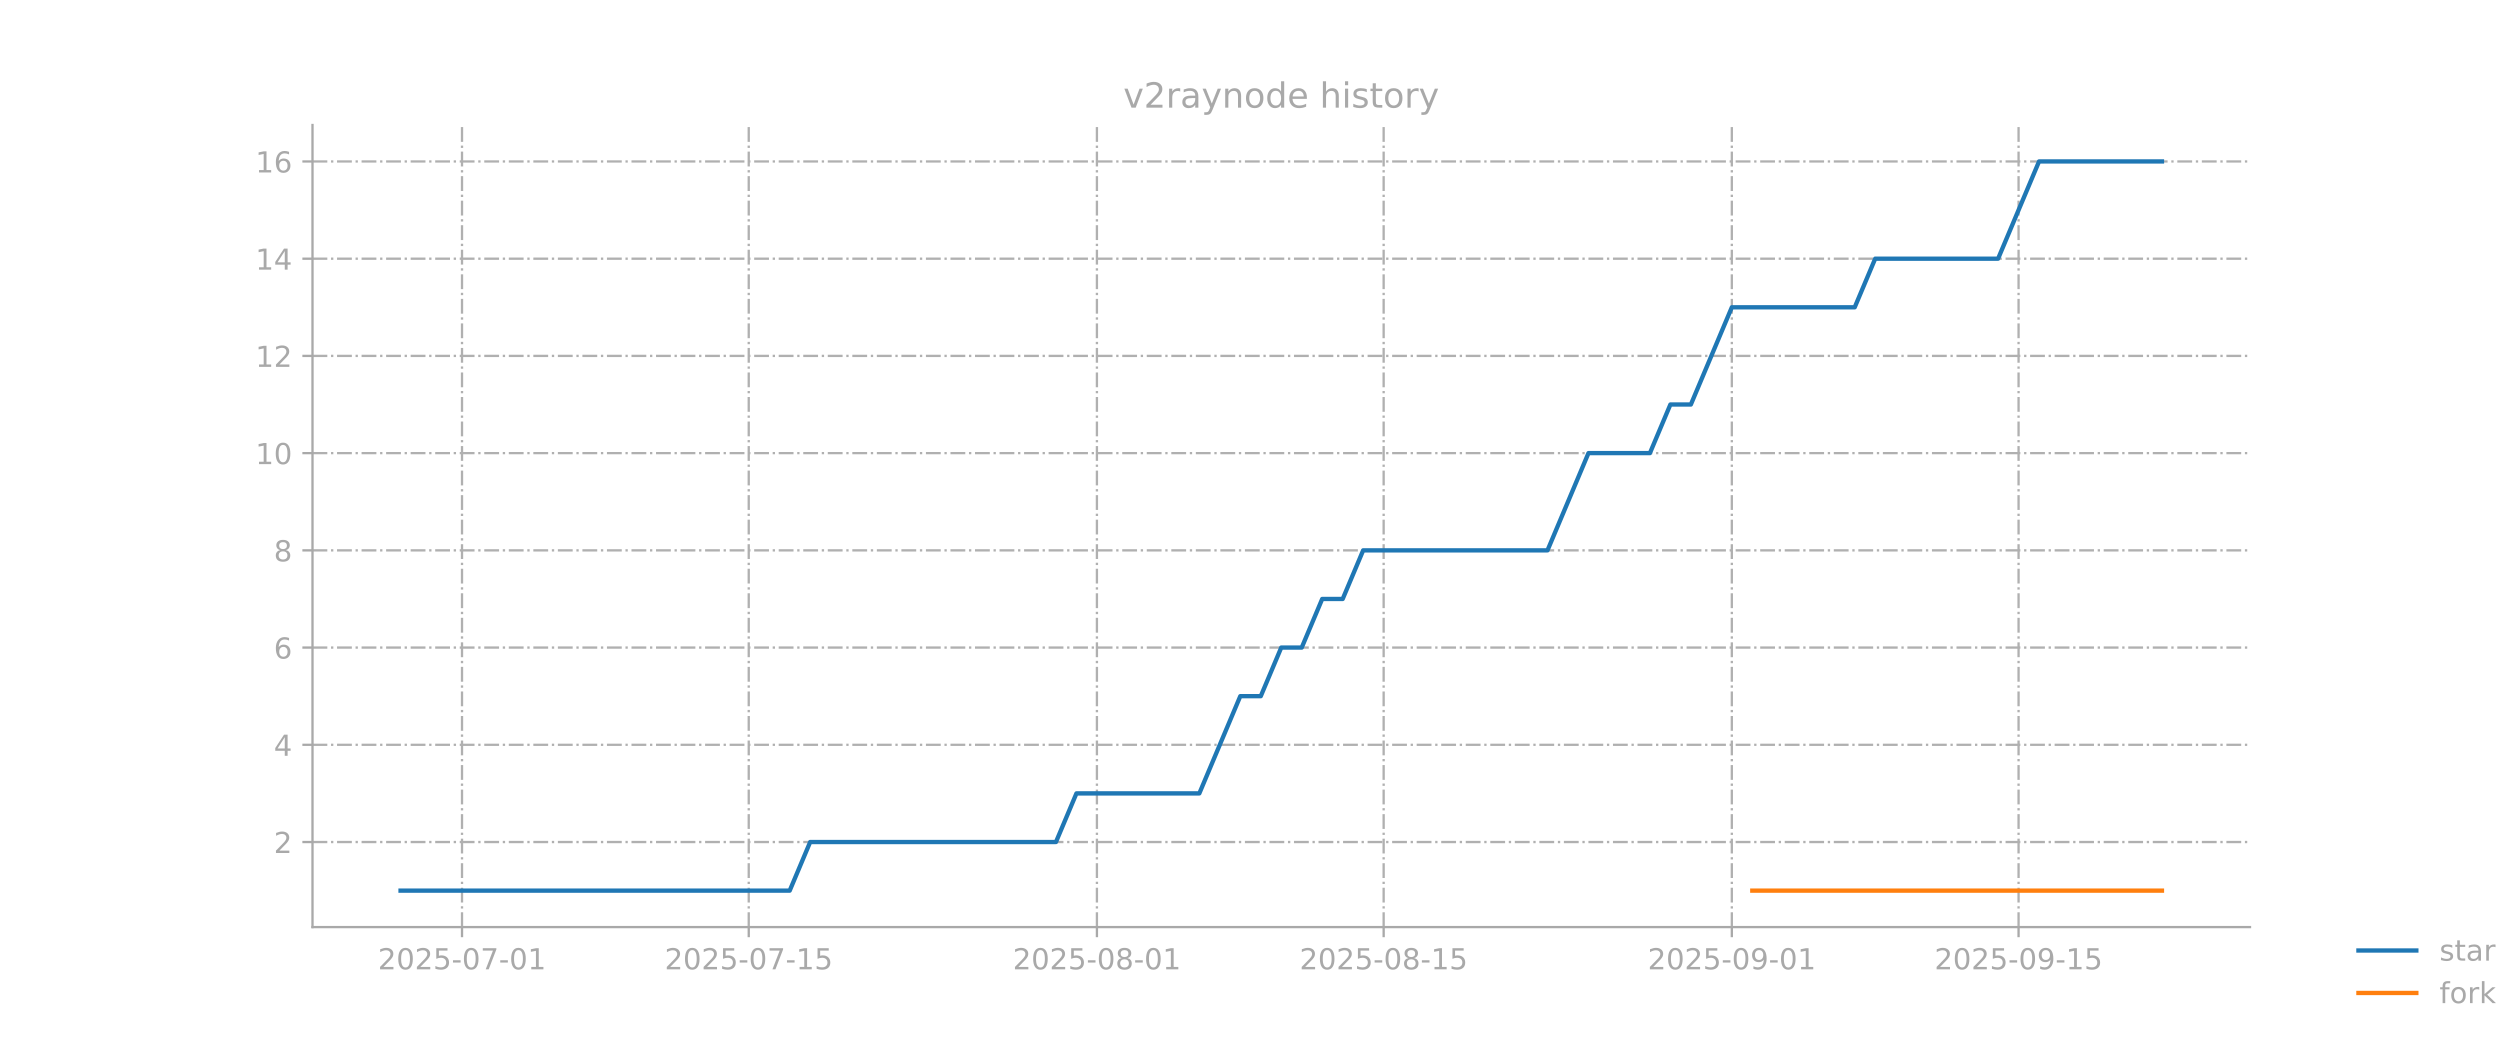
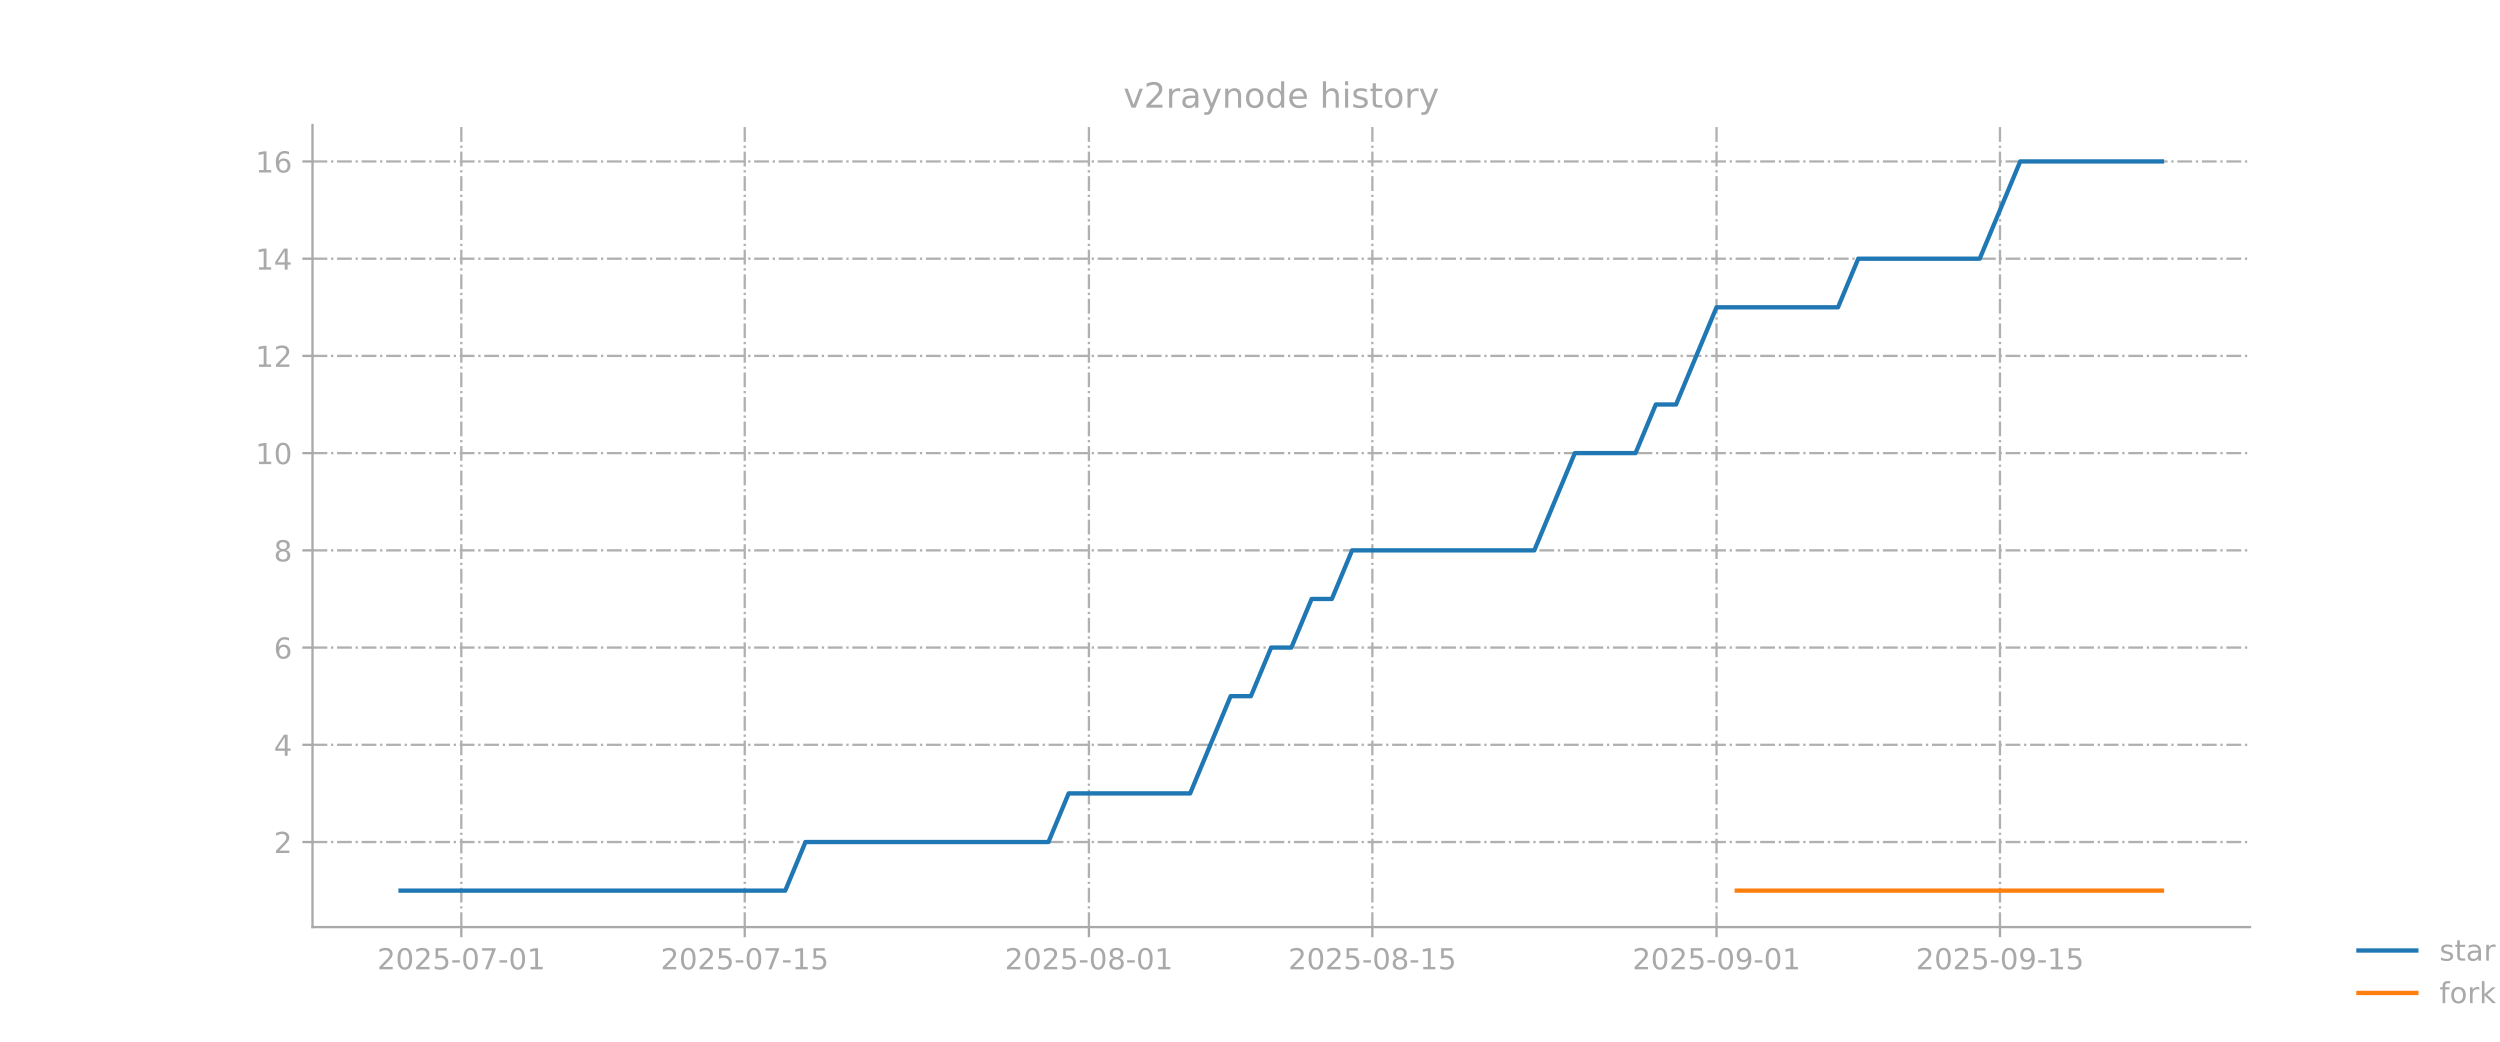
<svg xmlns="http://www.w3.org/2000/svg" xmlns:xlink="http://www.w3.org/1999/xlink" width="864pt" height="360pt" viewBox="0 0 864 360" version="1.1">
  <defs>
    <style type="text/css">*{stroke-linejoin: round; stroke-linecap: butt}</style>
  </defs>
  <g id="figure_1">
    <g id="patch_1">
      <path d="M 0 360  L 864 360  L 864 0  L 0 0  L 0 360  z " style="fill: none; opacity: 0" />
    </g>
    <g id="axes_1">
      <g id="patch_2">
        <path d="M 108 320.4  L 777.6 320.4  L 777.6 43.2  L 108 43.2  L 108 320.4  z " style="fill: none; opacity: 0" />
      </g>
      <g id="matplotlib.axis_1">
        <g id="xtick_1">
          <g id="line2d_1">
-             <path d="M 159.671 320.4  L 159.671 43.2  " clip-path="url(#p46ec2bcd7d)" style="fill: none; stroke-dasharray: 5.12,1.28,0.8,1.28; stroke-dashoffset: 0; stroke: #b0b0b0; stroke-width: 0.8" />
+             <path d="M 159.427 320.4  L 159.427 43.2  " clip-path="url(#p9b90950656)" style="fill: none; stroke-dasharray: 5.12,1.28,0.8,1.28; stroke-dashoffset: 0; stroke: #b0b0b0; stroke-width: 0.8" />
          </g>
          <g id="line2d_2">
            <defs>
-               <path id="m7c155da5d0" d="M 0 0  L 0 3.5  " style="stroke: #a9a9a9; stroke-width: 0.8" />
+               <path id="m252f45fc83" d="M 0 0  L 0 3.5  " style="stroke: #a9a9a9; stroke-width: 0.8" />
            </defs>
            <g>
-               <use xlink:href="#m7c155da5d0" x="159.671" y="320.4" style="fill: #a9a9a9; stroke: #a9a9a9; stroke-width: 0.8" />
+               <use xlink:href="#m252f45fc83" x="159.427" y="320.4" style="fill: #a9a9a9; stroke: #a9a9a9; stroke-width: 0.8" />
            </g>
          </g>
          <g id="text_1">
-             <g style="fill: #a9a9a9" transform="translate(130.6132 334.9984) scale(0.1 -0.1)">
+             <g style="fill: #a9a9a9" transform="translate(130.3691 334.9984) scale(0.1 -0.1)">
              <defs>
                <path id="DejaVuSans-32" d="M 1228 531  L 3431 531  L 3431 0  L 469 0  L 469 531  Q 828 903 1448 1529  Q 2069 2156 2228 2338  Q 2531 2678 2651 2914  Q 2772 3150 2772 3378  Q 2772 3750 2511 3984  Q 2250 4219 1831 4219  Q 1534 4219 1204 4116  Q 875 4013 500 3803  L 500 4441  Q 881 4594 1212 4672  Q 1544 4750 1819 4750  Q 2544 4750 2975 4387  Q 3406 4025 3406 3419  Q 3406 3131 3298 2873  Q 3191 2616 2906 2266  Q 2828 2175 2409 1742  Q 1991 1309 1228 531  z " transform="scale(0.015625)" />
                <path id="DejaVuSans-30" d="M 2034 4250  Q 1547 4250 1301 3770  Q 1056 3291 1056 2328  Q 1056 1369 1301 889  Q 1547 409 2034 409  Q 2525 409 2770 889  Q 3016 1369 3016 2328  Q 3016 3291 2770 3770  Q 2525 4250 2034 4250  z M 2034 4750  Q 2819 4750 3233 4129  Q 3647 3509 3647 2328  Q 3647 1150 3233 529  Q 2819 -91 2034 -91  Q 1250 -91 836 529  Q 422 1150 422 2328  Q 422 3509 836 4129  Q 1250 4750 2034 4750  z " transform="scale(0.015625)" />
                <path id="DejaVuSans-35" d="M 691 4666  L 3169 4666  L 3169 4134  L 1269 4134  L 1269 2991  Q 1406 3038 1543 3061  Q 1681 3084 1819 3084  Q 2600 3084 3056 2656  Q 3513 2228 3513 1497  Q 3513 744 3044 326  Q 2575 -91 1722 -91  Q 1428 -91 1123 -41  Q 819 9 494 109  L 494 744  Q 775 591 1075 516  Q 1375 441 1709 441  Q 2250 441 2565 725  Q 2881 1009 2881 1497  Q 2881 1984 2565 2268  Q 2250 2553 1709 2553  Q 1456 2553 1204 2497  Q 953 2441 691 2322  L 691 4666  z " transform="scale(0.015625)" />
                <path id="DejaVuSans-2d" d="M 313 2009  L 1997 2009  L 1997 1497  L 313 1497  L 313 2009  z " transform="scale(0.015625)" />
                <path id="DejaVuSans-37" d="M 525 4666  L 3525 4666  L 3525 4397  L 1831 0  L 1172 0  L 2766 4134  L 525 4134  L 525 4666  z " transform="scale(0.015625)" />
                <path id="DejaVuSans-31" d="M 794 531  L 1825 531  L 1825 4091  L 703 3866  L 703 4441  L 1819 4666  L 2450 4666  L 2450 531  L 3481 531  L 3481 0  L 794 0  L 794 531  z " transform="scale(0.015625)" />
              </defs>
              <use xlink:href="#DejaVuSans-32" />
              <use xlink:href="#DejaVuSans-30" transform="translate(63.62305 0)" />
              <use xlink:href="#DejaVuSans-32" transform="translate(127.2461 0)" />
              <use xlink:href="#DejaVuSans-35" transform="translate(190.8691 0)" />
              <use xlink:href="#DejaVuSans-2d" transform="translate(254.4922 0)" />
              <use xlink:href="#DejaVuSans-30" transform="translate(290.5762 0)" />
              <use xlink:href="#DejaVuSans-37" transform="translate(354.1992 0)" />
              <use xlink:href="#DejaVuSans-2d" transform="translate(417.8223 0)" />
              <use xlink:href="#DejaVuSans-30" transform="translate(453.9062 0)" />
              <use xlink:href="#DejaVuSans-31" transform="translate(517.5293 0)" />
            </g>
          </g>
        </g>
        <g id="xtick_2">
          <g id="line2d_3">
-             <path d="M 258.766 320.4  L 258.766 43.2  " clip-path="url(#p46ec2bcd7d)" style="fill: none; stroke-dasharray: 5.12,1.28,0.8,1.28; stroke-dashoffset: 0; stroke: #b0b0b0; stroke-width: 0.8" />
+             <path d="M 257.383 320.4  L 257.383 43.2  " clip-path="url(#p9b90950656)" style="fill: none; stroke-dasharray: 5.12,1.28,0.8,1.28; stroke-dashoffset: 0; stroke: #b0b0b0; stroke-width: 0.8" />
          </g>
          <g id="line2d_4">
            <g>
-               <use xlink:href="#m7c155da5d0" x="258.766" y="320.4" style="fill: #a9a9a9; stroke: #a9a9a9; stroke-width: 0.8" />
+               <use xlink:href="#m252f45fc83" x="257.383" y="320.4" style="fill: #a9a9a9; stroke: #a9a9a9; stroke-width: 0.8" />
            </g>
          </g>
          <g id="text_2">
-             <g style="fill: #a9a9a9" transform="translate(229.7084 334.9984) scale(0.1 -0.1)">
+             <g style="fill: #a9a9a9" transform="translate(228.3253 334.9984) scale(0.1 -0.1)">
              <use xlink:href="#DejaVuSans-32" />
              <use xlink:href="#DejaVuSans-30" transform="translate(63.62305 0)" />
              <use xlink:href="#DejaVuSans-32" transform="translate(127.2461 0)" />
              <use xlink:href="#DejaVuSans-35" transform="translate(190.8691 0)" />
              <use xlink:href="#DejaVuSans-2d" transform="translate(254.4922 0)" />
              <use xlink:href="#DejaVuSans-30" transform="translate(290.5762 0)" />
              <use xlink:href="#DejaVuSans-37" transform="translate(354.1992 0)" />
              <use xlink:href="#DejaVuSans-2d" transform="translate(417.8223 0)" />
              <use xlink:href="#DejaVuSans-31" transform="translate(453.9062 0)" />
              <use xlink:href="#DejaVuSans-35" transform="translate(517.5293 0)" />
            </g>
          </g>
        </g>
        <g id="xtick_3">
          <g id="line2d_5">
-             <path d="M 379.096 320.4  L 379.096 43.2  " clip-path="url(#p46ec2bcd7d)" style="fill: none; stroke-dasharray: 5.12,1.28,0.8,1.28; stroke-dashoffset: 0; stroke: #b0b0b0; stroke-width: 0.8" />
+             <path d="M 376.33 320.4  L 376.33 43.2  " clip-path="url(#p9b90950656)" style="fill: none; stroke-dasharray: 5.12,1.28,0.8,1.28; stroke-dashoffset: 0; stroke: #b0b0b0; stroke-width: 0.8" />
          </g>
          <g id="line2d_6">
            <g>
-               <use xlink:href="#m7c155da5d0" x="379.096" y="320.4" style="fill: #a9a9a9; stroke: #a9a9a9; stroke-width: 0.8" />
+               <use xlink:href="#m252f45fc83" x="376.33" y="320.4" style="fill: #a9a9a9; stroke: #a9a9a9; stroke-width: 0.8" />
            </g>
          </g>
          <g id="text_3">
-             <g style="fill: #a9a9a9" transform="translate(350.0382 334.9984) scale(0.1 -0.1)">
+             <g style="fill: #a9a9a9" transform="translate(347.272 334.9984) scale(0.1 -0.1)">
              <defs>
                <path id="DejaVuSans-38" d="M 2034 2216  Q 1584 2216 1326 1975  Q 1069 1734 1069 1313  Q 1069 891 1326 650  Q 1584 409 2034 409  Q 2484 409 2743 651  Q 3003 894 3003 1313  Q 3003 1734 2745 1975  Q 2488 2216 2034 2216  z M 1403 2484  Q 997 2584 770 2862  Q 544 3141 544 3541  Q 544 4100 942 4425  Q 1341 4750 2034 4750  Q 2731 4750 3128 4425  Q 3525 4100 3525 3541  Q 3525 3141 3298 2862  Q 3072 2584 2669 2484  Q 3125 2378 3379 2068  Q 3634 1759 3634 1313  Q 3634 634 3220 271  Q 2806 -91 2034 -91  Q 1263 -91 848 271  Q 434 634 434 1313  Q 434 1759 690 2068  Q 947 2378 1403 2484  z M 1172 3481  Q 1172 3119 1398 2916  Q 1625 2713 2034 2713  Q 2441 2713 2670 2916  Q 2900 3119 2900 3481  Q 2900 3844 2670 4047  Q 2441 4250 2034 4250  Q 1625 4250 1398 4047  Q 1172 3844 1172 3481  z " transform="scale(0.015625)" />
              </defs>
              <use xlink:href="#DejaVuSans-32" />
              <use xlink:href="#DejaVuSans-30" transform="translate(63.62305 0)" />
              <use xlink:href="#DejaVuSans-32" transform="translate(127.2461 0)" />
              <use xlink:href="#DejaVuSans-35" transform="translate(190.8691 0)" />
              <use xlink:href="#DejaVuSans-2d" transform="translate(254.4922 0)" />
              <use xlink:href="#DejaVuSans-30" transform="translate(290.5762 0)" />
              <use xlink:href="#DejaVuSans-38" transform="translate(354.1992 0)" />
              <use xlink:href="#DejaVuSans-2d" transform="translate(417.8223 0)" />
              <use xlink:href="#DejaVuSans-30" transform="translate(453.9062 0)" />
              <use xlink:href="#DejaVuSans-31" transform="translate(517.5293 0)" />
            </g>
          </g>
        </g>
        <g id="xtick_4">
          <g id="line2d_7">
-             <path d="M 478.191 320.4  L 478.191 43.2  " clip-path="url(#p46ec2bcd7d)" style="fill: none; stroke-dasharray: 5.12,1.28,0.8,1.28; stroke-dashoffset: 0; stroke: #b0b0b0; stroke-width: 0.8" />
+             <path d="M 474.286 320.4  L 474.286 43.2  " clip-path="url(#p9b90950656)" style="fill: none; stroke-dasharray: 5.12,1.28,0.8,1.28; stroke-dashoffset: 0; stroke: #b0b0b0; stroke-width: 0.8" />
          </g>
          <g id="line2d_8">
            <g>
-               <use xlink:href="#m7c155da5d0" x="478.191" y="320.4" style="fill: #a9a9a9; stroke: #a9a9a9; stroke-width: 0.8" />
+               <use xlink:href="#m252f45fc83" x="474.286" y="320.4" style="fill: #a9a9a9; stroke: #a9a9a9; stroke-width: 0.8" />
            </g>
          </g>
          <g id="text_4">
-             <g style="fill: #a9a9a9" transform="translate(449.1333 334.9984) scale(0.1 -0.1)">
+             <g style="fill: #a9a9a9" transform="translate(445.2281 334.9984) scale(0.1 -0.1)">
              <use xlink:href="#DejaVuSans-32" />
              <use xlink:href="#DejaVuSans-30" transform="translate(63.62305 0)" />
              <use xlink:href="#DejaVuSans-32" transform="translate(127.2461 0)" />
              <use xlink:href="#DejaVuSans-35" transform="translate(190.8691 0)" />
              <use xlink:href="#DejaVuSans-2d" transform="translate(254.4922 0)" />
              <use xlink:href="#DejaVuSans-30" transform="translate(290.5762 0)" />
              <use xlink:href="#DejaVuSans-38" transform="translate(354.1992 0)" />
              <use xlink:href="#DejaVuSans-2d" transform="translate(417.8223 0)" />
              <use xlink:href="#DejaVuSans-31" transform="translate(453.9062 0)" />
              <use xlink:href="#DejaVuSans-35" transform="translate(517.5293 0)" />
            </g>
          </g>
        </g>
        <g id="xtick_5">
          <g id="line2d_9">
-             <path d="M 598.521 320.4  L 598.521 43.2  " clip-path="url(#p46ec2bcd7d)" style="fill: none; stroke-dasharray: 5.12,1.28,0.8,1.28; stroke-dashoffset: 0; stroke: #b0b0b0; stroke-width: 0.8" />
+             <path d="M 593.233 320.4  L 593.233 43.2  " clip-path="url(#p9b90950656)" style="fill: none; stroke-dasharray: 5.12,1.28,0.8,1.28; stroke-dashoffset: 0; stroke: #b0b0b0; stroke-width: 0.8" />
          </g>
          <g id="line2d_10">
            <g>
-               <use xlink:href="#m7c155da5d0" x="598.521" y="320.4" style="fill: #a9a9a9; stroke: #a9a9a9; stroke-width: 0.8" />
+               <use xlink:href="#m252f45fc83" x="593.233" y="320.4" style="fill: #a9a9a9; stroke: #a9a9a9; stroke-width: 0.8" />
            </g>
          </g>
          <g id="text_5">
-             <g style="fill: #a9a9a9" transform="translate(569.4631 334.9984) scale(0.1 -0.1)">
+             <g style="fill: #a9a9a9" transform="translate(564.1748 334.9984) scale(0.1 -0.1)">
              <defs>
                <path id="DejaVuSans-39" d="M 703 97  L 703 672  Q 941 559 1184 500  Q 1428 441 1663 441  Q 2288 441 2617 861  Q 2947 1281 2994 2138  Q 2813 1869 2534 1725  Q 2256 1581 1919 1581  Q 1219 1581 811 2004  Q 403 2428 403 3163  Q 403 3881 828 4315  Q 1253 4750 1959 4750  Q 2769 4750 3195 4129  Q 3622 3509 3622 2328  Q 3622 1225 3098 567  Q 2575 -91 1691 -91  Q 1453 -91 1209 -44  Q 966 3 703 97  z M 1959 2075  Q 2384 2075 2632 2365  Q 2881 2656 2881 3163  Q 2881 3666 2632 3958  Q 2384 4250 1959 4250  Q 1534 4250 1286 3958  Q 1038 3666 1038 3163  Q 1038 2656 1286 2365  Q 1534 2075 1959 2075  z " transform="scale(0.015625)" />
              </defs>
              <use xlink:href="#DejaVuSans-32" />
              <use xlink:href="#DejaVuSans-30" transform="translate(63.62305 0)" />
              <use xlink:href="#DejaVuSans-32" transform="translate(127.2461 0)" />
              <use xlink:href="#DejaVuSans-35" transform="translate(190.8691 0)" />
              <use xlink:href="#DejaVuSans-2d" transform="translate(254.4922 0)" />
              <use xlink:href="#DejaVuSans-30" transform="translate(290.5762 0)" />
              <use xlink:href="#DejaVuSans-39" transform="translate(354.1992 0)" />
              <use xlink:href="#DejaVuSans-2d" transform="translate(417.8223 0)" />
              <use xlink:href="#DejaVuSans-30" transform="translate(453.9062 0)" />
              <use xlink:href="#DejaVuSans-31" transform="translate(517.5293 0)" />
            </g>
          </g>
        </g>
        <g id="xtick_6">
          <g id="line2d_11">
-             <path d="M 697.616 320.4  L 697.616 43.2  " clip-path="url(#p46ec2bcd7d)" style="fill: none; stroke-dasharray: 5.12,1.28,0.8,1.28; stroke-dashoffset: 0; stroke: #b0b0b0; stroke-width: 0.8" />
+             <path d="M 691.189 320.4  L 691.189 43.2  " clip-path="url(#p9b90950656)" style="fill: none; stroke-dasharray: 5.12,1.28,0.8,1.28; stroke-dashoffset: 0; stroke: #b0b0b0; stroke-width: 0.8" />
          </g>
          <g id="line2d_12">
            <g>
-               <use xlink:href="#m7c155da5d0" x="697.616" y="320.4" style="fill: #a9a9a9; stroke: #a9a9a9; stroke-width: 0.8" />
+               <use xlink:href="#m252f45fc83" x="691.189" y="320.4" style="fill: #a9a9a9; stroke: #a9a9a9; stroke-width: 0.8" />
            </g>
          </g>
          <g id="text_6">
-             <g style="fill: #a9a9a9" transform="translate(668.5583 334.9984) scale(0.1 -0.1)">
+             <g style="fill: #a9a9a9" transform="translate(662.1309 334.9984) scale(0.1 -0.1)">
              <use xlink:href="#DejaVuSans-32" />
              <use xlink:href="#DejaVuSans-30" transform="translate(63.62305 0)" />
              <use xlink:href="#DejaVuSans-32" transform="translate(127.2461 0)" />
              <use xlink:href="#DejaVuSans-35" transform="translate(190.8691 0)" />
              <use xlink:href="#DejaVuSans-2d" transform="translate(254.4922 0)" />
              <use xlink:href="#DejaVuSans-30" transform="translate(290.5762 0)" />
              <use xlink:href="#DejaVuSans-39" transform="translate(354.1992 0)" />
              <use xlink:href="#DejaVuSans-2d" transform="translate(417.8223 0)" />
              <use xlink:href="#DejaVuSans-31" transform="translate(453.9062 0)" />
              <use xlink:href="#DejaVuSans-35" transform="translate(517.5293 0)" />
            </g>
          </g>
        </g>
      </g>
      <g id="matplotlib.axis_2">
        <g id="ytick_1">
          <g id="line2d_13">
-             <path d="M 108 291  L 777.6 291  " clip-path="url(#p46ec2bcd7d)" style="fill: none; stroke-dasharray: 5.12,1.28,0.8,1.28; stroke-dashoffset: 0; stroke: #b0b0b0; stroke-width: 0.8" />
+             <path d="M 108 291  L 777.6 291  " clip-path="url(#p9b90950656)" style="fill: none; stroke-dasharray: 5.12,1.28,0.8,1.28; stroke-dashoffset: 0; stroke: #b0b0b0; stroke-width: 0.8" />
          </g>
          <g id="line2d_14">
            <defs>
-               <path id="m387b7c4fa1" d="M 0 0  L -3.5 0  " style="stroke: #a9a9a9; stroke-width: 0.8" />
+               <path id="ma8f5e151c7" d="M 0 0  L -3.5 0  " style="stroke: #a9a9a9; stroke-width: 0.8" />
            </defs>
            <g>
-               <use xlink:href="#m387b7c4fa1" x="108" y="291" style="fill: #a9a9a9; stroke: #a9a9a9; stroke-width: 0.8" />
+               <use xlink:href="#ma8f5e151c7" x="108" y="291" style="fill: #a9a9a9; stroke: #a9a9a9; stroke-width: 0.8" />
            </g>
          </g>
          <g id="text_7">
            <g style="fill: #a9a9a9" transform="translate(94.6375 294.7992) scale(0.1 -0.1)">
              <use xlink:href="#DejaVuSans-32" />
            </g>
          </g>
        </g>
        <g id="ytick_2">
          <g id="line2d_15">
-             <path d="M 108 257.4  L 777.6 257.4  " clip-path="url(#p46ec2bcd7d)" style="fill: none; stroke-dasharray: 5.12,1.28,0.8,1.28; stroke-dashoffset: 0; stroke: #b0b0b0; stroke-width: 0.8" />
+             <path d="M 108 257.4  L 777.6 257.4  " clip-path="url(#p9b90950656)" style="fill: none; stroke-dasharray: 5.12,1.28,0.8,1.28; stroke-dashoffset: 0; stroke: #b0b0b0; stroke-width: 0.8" />
          </g>
          <g id="line2d_16">
            <g>
-               <use xlink:href="#m387b7c4fa1" x="108" y="257.4" style="fill: #a9a9a9; stroke: #a9a9a9; stroke-width: 0.8" />
+               <use xlink:href="#ma8f5e151c7" x="108" y="257.4" style="fill: #a9a9a9; stroke: #a9a9a9; stroke-width: 0.8" />
            </g>
          </g>
          <g id="text_8">
            <g style="fill: #a9a9a9" transform="translate(94.6375 261.1992) scale(0.1 -0.1)">
              <defs>
                <path id="DejaVuSans-34" d="M 2419 4116  L 825 1625  L 2419 1625  L 2419 4116  z M 2253 4666  L 3047 4666  L 3047 1625  L 3713 1625  L 3713 1100  L 3047 1100  L 3047 0  L 2419 0  L 2419 1100  L 313 1100  L 313 1709  L 2253 4666  z " transform="scale(0.015625)" />
              </defs>
              <use xlink:href="#DejaVuSans-34" />
            </g>
          </g>
        </g>
        <g id="ytick_3">
          <g id="line2d_17">
-             <path d="M 108 223.8  L 777.6 223.8  " clip-path="url(#p46ec2bcd7d)" style="fill: none; stroke-dasharray: 5.12,1.28,0.8,1.28; stroke-dashoffset: 0; stroke: #b0b0b0; stroke-width: 0.8" />
+             <path d="M 108 223.8  L 777.6 223.8  " clip-path="url(#p9b90950656)" style="fill: none; stroke-dasharray: 5.12,1.28,0.8,1.28; stroke-dashoffset: 0; stroke: #b0b0b0; stroke-width: 0.8" />
          </g>
          <g id="line2d_18">
            <g>
-               <use xlink:href="#m387b7c4fa1" x="108" y="223.8" style="fill: #a9a9a9; stroke: #a9a9a9; stroke-width: 0.8" />
+               <use xlink:href="#ma8f5e151c7" x="108" y="223.8" style="fill: #a9a9a9; stroke: #a9a9a9; stroke-width: 0.8" />
            </g>
          </g>
          <g id="text_9">
            <g style="fill: #a9a9a9" transform="translate(94.6375 227.5992) scale(0.1 -0.1)">
              <defs>
                <path id="DejaVuSans-36" d="M 2113 2584  Q 1688 2584 1439 2293  Q 1191 2003 1191 1497  Q 1191 994 1439 701  Q 1688 409 2113 409  Q 2538 409 2786 701  Q 3034 994 3034 1497  Q 3034 2003 2786 2293  Q 2538 2584 2113 2584  z M 3366 4563  L 3366 3988  Q 3128 4100 2886 4159  Q 2644 4219 2406 4219  Q 1781 4219 1451 3797  Q 1122 3375 1075 2522  Q 1259 2794 1537 2939  Q 1816 3084 2150 3084  Q 2853 3084 3261 2657  Q 3669 2231 3669 1497  Q 3669 778 3244 343  Q 2819 -91 2113 -91  Q 1303 -91 875 529  Q 447 1150 447 2328  Q 447 3434 972 4092  Q 1497 4750 2381 4750  Q 2619 4750 2861 4703  Q 3103 4656 3366 4563  z " transform="scale(0.015625)" />
              </defs>
              <use xlink:href="#DejaVuSans-36" />
            </g>
          </g>
        </g>
        <g id="ytick_4">
          <g id="line2d_19">
-             <path d="M 108 190.2  L 777.6 190.2  " clip-path="url(#p46ec2bcd7d)" style="fill: none; stroke-dasharray: 5.12,1.28,0.8,1.28; stroke-dashoffset: 0; stroke: #b0b0b0; stroke-width: 0.8" />
+             <path d="M 108 190.2  L 777.6 190.2  " clip-path="url(#p9b90950656)" style="fill: none; stroke-dasharray: 5.12,1.28,0.8,1.28; stroke-dashoffset: 0; stroke: #b0b0b0; stroke-width: 0.8" />
          </g>
          <g id="line2d_20">
            <g>
-               <use xlink:href="#m387b7c4fa1" x="108" y="190.2" style="fill: #a9a9a9; stroke: #a9a9a9; stroke-width: 0.8" />
+               <use xlink:href="#ma8f5e151c7" x="108" y="190.2" style="fill: #a9a9a9; stroke: #a9a9a9; stroke-width: 0.8" />
            </g>
          </g>
          <g id="text_10">
            <g style="fill: #a9a9a9" transform="translate(94.6375 193.9992) scale(0.1 -0.1)">
              <use xlink:href="#DejaVuSans-38" />
            </g>
          </g>
        </g>
        <g id="ytick_5">
          <g id="line2d_21">
-             <path d="M 108 156.6  L 777.6 156.6  " clip-path="url(#p46ec2bcd7d)" style="fill: none; stroke-dasharray: 5.12,1.28,0.8,1.28; stroke-dashoffset: 0; stroke: #b0b0b0; stroke-width: 0.8" />
+             <path d="M 108 156.6  L 777.6 156.6  " clip-path="url(#p9b90950656)" style="fill: none; stroke-dasharray: 5.12,1.28,0.8,1.28; stroke-dashoffset: 0; stroke: #b0b0b0; stroke-width: 0.8" />
          </g>
          <g id="line2d_22">
            <g>
-               <use xlink:href="#m387b7c4fa1" x="108" y="156.6" style="fill: #a9a9a9; stroke: #a9a9a9; stroke-width: 0.8" />
+               <use xlink:href="#ma8f5e151c7" x="108" y="156.6" style="fill: #a9a9a9; stroke: #a9a9a9; stroke-width: 0.8" />
            </g>
          </g>
          <g id="text_11">
            <g style="fill: #a9a9a9" transform="translate(88.275 160.3992) scale(0.1 -0.1)">
              <use xlink:href="#DejaVuSans-31" />
              <use xlink:href="#DejaVuSans-30" transform="translate(63.62305 0)" />
            </g>
          </g>
        </g>
        <g id="ytick_6">
          <g id="line2d_23">
-             <path d="M 108 123  L 777.6 123  " clip-path="url(#p46ec2bcd7d)" style="fill: none; stroke-dasharray: 5.12,1.28,0.8,1.28; stroke-dashoffset: 0; stroke: #b0b0b0; stroke-width: 0.8" />
+             <path d="M 108 123  L 777.6 123  " clip-path="url(#p9b90950656)" style="fill: none; stroke-dasharray: 5.12,1.28,0.8,1.28; stroke-dashoffset: 0; stroke: #b0b0b0; stroke-width: 0.8" />
          </g>
          <g id="line2d_24">
            <g>
-               <use xlink:href="#m387b7c4fa1" x="108" y="123" style="fill: #a9a9a9; stroke: #a9a9a9; stroke-width: 0.8" />
+               <use xlink:href="#ma8f5e151c7" x="108" y="123" style="fill: #a9a9a9; stroke: #a9a9a9; stroke-width: 0.8" />
            </g>
          </g>
          <g id="text_12">
            <g style="fill: #a9a9a9" transform="translate(88.275 126.7992) scale(0.1 -0.1)">
              <use xlink:href="#DejaVuSans-31" />
              <use xlink:href="#DejaVuSans-32" transform="translate(63.62305 0)" />
            </g>
          </g>
        </g>
        <g id="ytick_7">
          <g id="line2d_25">
-             <path d="M 108 89.4  L 777.6 89.4  " clip-path="url(#p46ec2bcd7d)" style="fill: none; stroke-dasharray: 5.12,1.28,0.8,1.28; stroke-dashoffset: 0; stroke: #b0b0b0; stroke-width: 0.8" />
+             <path d="M 108 89.4  L 777.6 89.4  " clip-path="url(#p9b90950656)" style="fill: none; stroke-dasharray: 5.12,1.28,0.8,1.28; stroke-dashoffset: 0; stroke: #b0b0b0; stroke-width: 0.8" />
          </g>
          <g id="line2d_26">
            <g>
-               <use xlink:href="#m387b7c4fa1" x="108" y="89.4" style="fill: #a9a9a9; stroke: #a9a9a9; stroke-width: 0.8" />
+               <use xlink:href="#ma8f5e151c7" x="108" y="89.4" style="fill: #a9a9a9; stroke: #a9a9a9; stroke-width: 0.8" />
            </g>
          </g>
          <g id="text_13">
            <g style="fill: #a9a9a9" transform="translate(88.275 93.19922) scale(0.1 -0.1)">
              <use xlink:href="#DejaVuSans-31" />
              <use xlink:href="#DejaVuSans-34" transform="translate(63.62305 0)" />
            </g>
          </g>
        </g>
        <g id="ytick_8">
          <g id="line2d_27">
-             <path d="M 108 55.8  L 777.6 55.8  " clip-path="url(#p46ec2bcd7d)" style="fill: none; stroke-dasharray: 5.12,1.28,0.8,1.28; stroke-dashoffset: 0; stroke: #b0b0b0; stroke-width: 0.8" />
+             <path d="M 108 55.8  L 777.6 55.8  " clip-path="url(#p9b90950656)" style="fill: none; stroke-dasharray: 5.12,1.28,0.8,1.28; stroke-dashoffset: 0; stroke: #b0b0b0; stroke-width: 0.8" />
          </g>
          <g id="line2d_28">
            <g>
-               <use xlink:href="#m387b7c4fa1" x="108" y="55.8" style="fill: #a9a9a9; stroke: #a9a9a9; stroke-width: 0.8" />
+               <use xlink:href="#ma8f5e151c7" x="108" y="55.8" style="fill: #a9a9a9; stroke: #a9a9a9; stroke-width: 0.8" />
            </g>
          </g>
          <g id="text_14">
            <g style="fill: #a9a9a9" transform="translate(88.275 59.59922) scale(0.1 -0.1)">
              <use xlink:href="#DejaVuSans-31" />
              <use xlink:href="#DejaVuSans-36" transform="translate(63.62305 0)" />
            </g>
          </g>
        </g>
      </g>
      <g id="line2d_29">
-         <path d="M 138.436 307.8  L 145.515 307.8  L 152.593 307.8  L 159.671 307.8  L 166.749 307.8  L 173.827 307.8  L 180.906 307.8  L 187.984 307.8  L 195.062 307.8  L 202.14 307.8  L 209.219 307.8  L 216.297 307.8  L 223.375 307.8  L 230.453 307.8  L 237.532 307.8  L 244.61 307.8  L 251.688 307.8  L 258.766 307.8  L 265.844 307.8  L 272.923 307.8  L 280.001 291  L 287.079 291  L 294.157 291  L 301.236 291  L 308.314 291  L 315.392 291  L 322.47 291  L 329.548 291  L 336.627 291  L 343.705 291  L 350.783 291  L 357.861 291  L 364.94 291  L 372.018 274.2  L 379.096 274.2  L 386.174 274.2  L 393.252 274.2  L 400.331 274.2  L 407.409 274.2  L 414.487 274.2  L 421.565 257.4  L 428.644 240.6  L 435.722 240.6  L 442.8 223.8  L 449.878 223.8  L 456.956 207  L 464.035 207  L 471.113 190.2  L 478.191 190.2  L 485.269 190.2  L 492.348 190.2  L 499.426 190.2  L 506.504 190.2  L 513.582 190.2  L 520.66 190.2  L 527.739 190.2  L 534.817 190.2  L 541.895 173.4  L 548.973 156.6  L 556.052 156.6  L 563.13 156.6  L 570.208 156.6  L 577.286 139.8  L 584.364 139.8  L 591.443 123  L 598.521 106.2  L 605.599 106.2  L 612.677 106.2  L 619.756 106.2  L 626.834 106.2  L 633.912 106.2  L 640.99 106.2  L 648.068 89.4  L 655.147 89.4  L 662.225 89.4  L 669.303 89.4  L 676.381 89.4  L 683.46 89.4  L 690.538 89.4  L 697.616 72.6  L 704.694 55.8  L 711.773 55.8  L 718.851 55.8  L 725.929 55.8  L 733.007 55.8  L 740.085 55.8  L 747.164 55.8  " clip-path="url(#p46ec2bcd7d)" style="fill: none; stroke: #1f77b4; stroke-width: 1.5; stroke-linecap: square" />
+         <path d="M 138.436 307.8  L 145.433 307.8  L 152.43 307.8  L 159.427 307.8  L 166.424 307.8  L 173.421 307.8  L 180.418 307.8  L 187.414 307.8  L 194.411 307.8  L 201.408 307.8  L 208.405 307.8  L 215.402 307.8  L 222.399 307.8  L 229.396 307.8  L 236.392 307.8  L 243.389 307.8  L 250.386 307.8  L 257.383 307.8  L 264.38 307.8  L 271.377 307.8  L 278.374 291  L 285.371 291  L 292.367 291  L 299.364 291  L 306.361 291  L 313.358 291  L 320.355 291  L 327.352 291  L 334.349 291  L 341.345 291  L 348.342 291  L 355.339 291  L 362.336 291  L 369.333 274.2  L 376.33 274.2  L 383.327 274.2  L 390.324 274.2  L 397.32 274.2  L 404.317 274.2  L 411.314 274.2  L 418.311 257.4  L 425.308 240.6  L 432.305 240.6  L 439.302 223.8  L 446.298 223.8  L 453.295 207  L 460.292 207  L 467.289 190.2  L 474.286 190.2  L 481.283 190.2  L 488.28 190.2  L 495.276 190.2  L 502.273 190.2  L 509.27 190.2  L 516.267 190.2  L 523.264 190.2  L 530.261 190.2  L 537.258 173.4  L 544.255 156.6  L 551.251 156.6  L 558.248 156.6  L 565.245 156.6  L 572.242 139.8  L 579.239 139.8  L 586.236 123  L 593.233 106.2  L 600.229 106.2  L 607.226 106.2  L 614.223 106.2  L 621.22 106.2  L 628.217 106.2  L 635.214 106.2  L 642.211 89.4  L 649.208 89.4  L 656.204 89.4  L 663.201 89.4  L 670.198 89.4  L 677.195 89.4  L 684.192 89.4  L 691.189 72.6  L 698.186 55.8  L 705.182 55.8  L 712.179 55.8  L 719.176 55.8  L 726.173 55.8  L 733.17 55.8  L 740.167 55.8  L 747.164 55.8  " clip-path="url(#p9b90950656)" style="fill: none; stroke: #1f77b4; stroke-width: 1.5; stroke-linecap: square" />
      </g>
      <g id="line2d_30">
-         <path d="M 605.599 307.8  L 612.677 307.8  L 619.756 307.8  L 626.834 307.8  L 633.912 307.8  L 640.99 307.8  L 648.068 307.8  L 655.147 307.8  L 662.225 307.8  L 669.303 307.8  L 676.381 307.8  L 683.46 307.8  L 690.538 307.8  L 697.616 307.8  L 704.694 307.8  L 711.773 307.8  L 718.851 307.8  L 725.929 307.8  L 733.007 307.8  L 740.085 307.8  L 747.164 307.8  " clip-path="url(#p46ec2bcd7d)" style="fill: none; stroke: #ff7f0e; stroke-width: 1.5; stroke-linecap: square" />
+         <path d="M 600.229 307.8  L 607.226 307.8  L 614.223 307.8  L 621.22 307.8  L 628.217 307.8  L 635.214 307.8  L 642.211 307.8  L 649.208 307.8  L 656.204 307.8  L 663.201 307.8  L 670.198 307.8  L 677.195 307.8  L 684.192 307.8  L 691.189 307.8  L 698.186 307.8  L 705.182 307.8  L 712.179 307.8  L 719.176 307.8  L 726.173 307.8  L 733.17 307.8  L 740.167 307.8  L 747.164 307.8  " clip-path="url(#p9b90950656)" style="fill: none; stroke: #ff7f0e; stroke-width: 1.5; stroke-linecap: square" />
      </g>
      <g id="patch_3">
        <path d="M 108 320.4  L 108 43.2  " style="fill: none; stroke: #a9a9a9; stroke-width: 0.8; stroke-linejoin: miter; stroke-linecap: square" />
      </g>
      <g id="patch_4">
        <path d="M 777.6 320.4  L 777.6 43.2  " style="fill: none" />
      </g>
      <g id="patch_5">
        <path d="M 108 320.4  L 777.6 320.4  " style="fill: none; stroke: #a9a9a9; stroke-width: 0.8; stroke-linejoin: miter; stroke-linecap: square" />
      </g>
      <g id="patch_6">
        <path d="M 108 43.2  L 777.6 43.2  " style="fill: none" />
      </g>
      <g id="text_15">
        <g style="fill: #a9a9a9" transform="translate(388.2188 37.2) scale(0.12 -0.12)">
          <defs>
            <path id="DejaVuSans-76" d="M 191 3500  L 800 3500  L 1894 563  L 2988 3500  L 3597 3500  L 2284 0  L 1503 0  L 191 3500  z " transform="scale(0.015625)" />
            <path id="DejaVuSans-72" d="M 2631 2963  Q 2534 3019 2420 3045  Q 2306 3072 2169 3072  Q 1681 3072 1420 2755  Q 1159 2438 1159 1844  L 1159 0  L 581 0  L 581 3500  L 1159 3500  L 1159 2956  Q 1341 3275 1631 3429  Q 1922 3584 2338 3584  Q 2397 3584 2469 3576  Q 2541 3569 2628 3553  L 2631 2963  z " transform="scale(0.015625)" />
            <path id="DejaVuSans-61" d="M 2194 1759  Q 1497 1759 1228 1600  Q 959 1441 959 1056  Q 959 750 1161 570  Q 1363 391 1709 391  Q 2188 391 2477 730  Q 2766 1069 2766 1631  L 2766 1759  L 2194 1759  z M 3341 1997  L 3341 0  L 2766 0  L 2766 531  Q 2569 213 2275 61  Q 1981 -91 1556 -91  Q 1019 -91 701 211  Q 384 513 384 1019  Q 384 1609 779 1909  Q 1175 2209 1959 2209  L 2766 2209  L 2766 2266  Q 2766 2663 2505 2880  Q 2244 3097 1772 3097  Q 1472 3097 1187 3025  Q 903 2953 641 2809  L 641 3341  Q 956 3463 1253 3523  Q 1550 3584 1831 3584  Q 2591 3584 2966 3190  Q 3341 2797 3341 1997  z " transform="scale(0.015625)" />
            <path id="DejaVuSans-79" d="M 2059 -325  Q 1816 -950 1584 -1140  Q 1353 -1331 966 -1331  L 506 -1331  L 506 -850  L 844 -850  Q 1081 -850 1212 -737  Q 1344 -625 1503 -206  L 1606 56  L 191 3500  L 800 3500  L 1894 763  L 2988 3500  L 3597 3500  L 2059 -325  z " transform="scale(0.015625)" />
            <path id="DejaVuSans-6e" d="M 3513 2113  L 3513 0  L 2938 0  L 2938 2094  Q 2938 2591 2744 2837  Q 2550 3084 2163 3084  Q 1697 3084 1428 2787  Q 1159 2491 1159 1978  L 1159 0  L 581 0  L 581 3500  L 1159 3500  L 1159 2956  Q 1366 3272 1645 3428  Q 1925 3584 2291 3584  Q 2894 3584 3203 3211  Q 3513 2838 3513 2113  z " transform="scale(0.015625)" />
            <path id="DejaVuSans-6f" d="M 1959 3097  Q 1497 3097 1228 2736  Q 959 2375 959 1747  Q 959 1119 1226 758  Q 1494 397 1959 397  Q 2419 397 2687 759  Q 2956 1122 2956 1747  Q 2956 2369 2687 2733  Q 2419 3097 1959 3097  z M 1959 3584  Q 2709 3584 3137 3096  Q 3566 2609 3566 1747  Q 3566 888 3137 398  Q 2709 -91 1959 -91  Q 1206 -91 779 398  Q 353 888 353 1747  Q 353 2609 779 3096  Q 1206 3584 1959 3584  z " transform="scale(0.015625)" />
            <path id="DejaVuSans-64" d="M 2906 2969  L 2906 4863  L 3481 4863  L 3481 0  L 2906 0  L 2906 525  Q 2725 213 2448 61  Q 2172 -91 1784 -91  Q 1150 -91 751 415  Q 353 922 353 1747  Q 353 2572 751 3078  Q 1150 3584 1784 3584  Q 2172 3584 2448 3432  Q 2725 3281 2906 2969  z M 947 1747  Q 947 1113 1208 752  Q 1469 391 1925 391  Q 2381 391 2643 752  Q 2906 1113 2906 1747  Q 2906 2381 2643 2742  Q 2381 3103 1925 3103  Q 1469 3103 1208 2742  Q 947 2381 947 1747  z " transform="scale(0.015625)" />
            <path id="DejaVuSans-65" d="M 3597 1894  L 3597 1613  L 953 1613  Q 991 1019 1311 708  Q 1631 397 2203 397  Q 2534 397 2845 478  Q 3156 559 3463 722  L 3463 178  Q 3153 47 2828 -22  Q 2503 -91 2169 -91  Q 1331 -91 842 396  Q 353 884 353 1716  Q 353 2575 817 3079  Q 1281 3584 2069 3584  Q 2775 3584 3186 3129  Q 3597 2675 3597 1894  z M 3022 2063  Q 3016 2534 2758 2815  Q 2500 3097 2075 3097  Q 1594 3097 1305 2825  Q 1016 2553 972 2059  L 3022 2063  z " transform="scale(0.015625)" />
            <path id="DejaVuSans-20" transform="scale(0.015625)" />
            <path id="DejaVuSans-68" d="M 3513 2113  L 3513 0  L 2938 0  L 2938 2094  Q 2938 2591 2744 2837  Q 2550 3084 2163 3084  Q 1697 3084 1428 2787  Q 1159 2491 1159 1978  L 1159 0  L 581 0  L 581 4863  L 1159 4863  L 1159 2956  Q 1366 3272 1645 3428  Q 1925 3584 2291 3584  Q 2894 3584 3203 3211  Q 3513 2838 3513 2113  z " transform="scale(0.015625)" />
            <path id="DejaVuSans-69" d="M 603 3500  L 1178 3500  L 1178 0  L 603 0  L 603 3500  z M 603 4863  L 1178 4863  L 1178 4134  L 603 4134  L 603 4863  z " transform="scale(0.015625)" />
            <path id="DejaVuSans-73" d="M 2834 3397  L 2834 2853  Q 2591 2978 2328 3040  Q 2066 3103 1784 3103  Q 1356 3103 1142 2972  Q 928 2841 928 2578  Q 928 2378 1081 2264  Q 1234 2150 1697 2047  L 1894 2003  Q 2506 1872 2764 1633  Q 3022 1394 3022 966  Q 3022 478 2636 193  Q 2250 -91 1575 -91  Q 1294 -91 989 -36  Q 684 19 347 128  L 347 722  Q 666 556 975 473  Q 1284 391 1588 391  Q 1994 391 2212 530  Q 2431 669 2431 922  Q 2431 1156 2273 1281  Q 2116 1406 1581 1522  L 1381 1569  Q 847 1681 609 1914  Q 372 2147 372 2553  Q 372 3047 722 3315  Q 1072 3584 1716 3584  Q 2034 3584 2315 3537  Q 2597 3491 2834 3397  z " transform="scale(0.015625)" />
            <path id="DejaVuSans-74" d="M 1172 4494  L 1172 3500  L 2356 3500  L 2356 3053  L 1172 3053  L 1172 1153  Q 1172 725 1289 603  Q 1406 481 1766 481  L 2356 481  L 2356 0  L 1766 0  Q 1100 0 847 248  Q 594 497 594 1153  L 594 3053  L 172 3053  L 172 3500  L 594 3500  L 594 4494  L 1172 4494  z " transform="scale(0.015625)" />
          </defs>
          <use xlink:href="#DejaVuSans-76" />
          <use xlink:href="#DejaVuSans-32" transform="translate(59.17969 0)" />
          <use xlink:href="#DejaVuSans-72" transform="translate(122.8027 0)" />
          <use xlink:href="#DejaVuSans-61" transform="translate(163.916 0)" />
          <use xlink:href="#DejaVuSans-79" transform="translate(225.1953 0)" />
          <use xlink:href="#DejaVuSans-6e" transform="translate(284.375 0)" />
          <use xlink:href="#DejaVuSans-6f" transform="translate(347.7539 0)" />
          <use xlink:href="#DejaVuSans-64" transform="translate(408.9355 0)" />
          <use xlink:href="#DejaVuSans-65" transform="translate(472.4121 0)" />
          <use xlink:href="#DejaVuSans-20" transform="translate(533.9355 0)" />
          <use xlink:href="#DejaVuSans-68" transform="translate(565.7227 0)" />
          <use xlink:href="#DejaVuSans-69" transform="translate(629.1016 0)" />
          <use xlink:href="#DejaVuSans-73" transform="translate(656.8848 0)" />
          <use xlink:href="#DejaVuSans-74" transform="translate(708.9844 0)" />
          <use xlink:href="#DejaVuSans-6f" transform="translate(748.1934 0)" />
          <use xlink:href="#DejaVuSans-72" transform="translate(809.375 0)" />
          <use xlink:href="#DejaVuSans-79" transform="translate(850.4883 0)" />
        </g>
      </g>
      <g id="legend_1">
        <g id="line2d_31">
          <path d="M 815.08 328.498  L 825.08 328.498  L 835.08 328.498  " style="fill: none; stroke: #1f77b4; stroke-width: 1.5; stroke-linecap: square" />
        </g>
        <g id="text_16">
          <g style="fill: #a9a9a9" transform="translate(843.08 331.9984) scale(0.1 -0.1)">
            <use xlink:href="#DejaVuSans-73" />
            <use xlink:href="#DejaVuSans-74" transform="translate(52.09961 0)" />
            <use xlink:href="#DejaVuSans-61" transform="translate(91.30859 0)" />
            <use xlink:href="#DejaVuSans-72" transform="translate(152.5879 0)" />
          </g>
        </g>
        <g id="line2d_32">
          <path d="M 815.08 343.177  L 825.08 343.177  L 835.08 343.177  " style="fill: none; stroke: #ff7f0e; stroke-width: 1.5; stroke-linecap: square" />
        </g>
        <g id="text_17">
          <g style="fill: #a9a9a9" transform="translate(843.08 346.6766) scale(0.1 -0.1)">
            <defs>
              <path id="DejaVuSans-66" d="M 2375 4863  L 2375 4384  L 1825 4384  Q 1516 4384 1395 4259  Q 1275 4134 1275 3809  L 1275 3500  L 2222 3500  L 2222 3053  L 1275 3053  L 1275 0  L 697 0  L 697 3053  L 147 3053  L 147 3500  L 697 3500  L 697 3744  Q 697 4328 969 4595  Q 1241 4863 1831 4863  L 2375 4863  z " transform="scale(0.015625)" />
              <path id="DejaVuSans-6b" d="M 581 4863  L 1159 4863  L 1159 1991  L 2875 3500  L 3609 3500  L 1753 1863  L 3688 0  L 2938 0  L 1159 1709  L 1159 0  L 581 0  L 581 4863  z " transform="scale(0.015625)" />
            </defs>
            <use xlink:href="#DejaVuSans-66" />
            <use xlink:href="#DejaVuSans-6f" transform="translate(35.20508 0)" />
            <use xlink:href="#DejaVuSans-72" transform="translate(96.38672 0)" />
            <use xlink:href="#DejaVuSans-6b" transform="translate(137.5 0)" />
          </g>
        </g>
      </g>
    </g>
  </g>
  <defs>
-     <clipPath id="p46ec2bcd7d">
+     <clipPath id="p9b90950656">
      <rect x="108" y="43.2" width="669.6" height="277.2" />
    </clipPath>
  </defs>
</svg>
